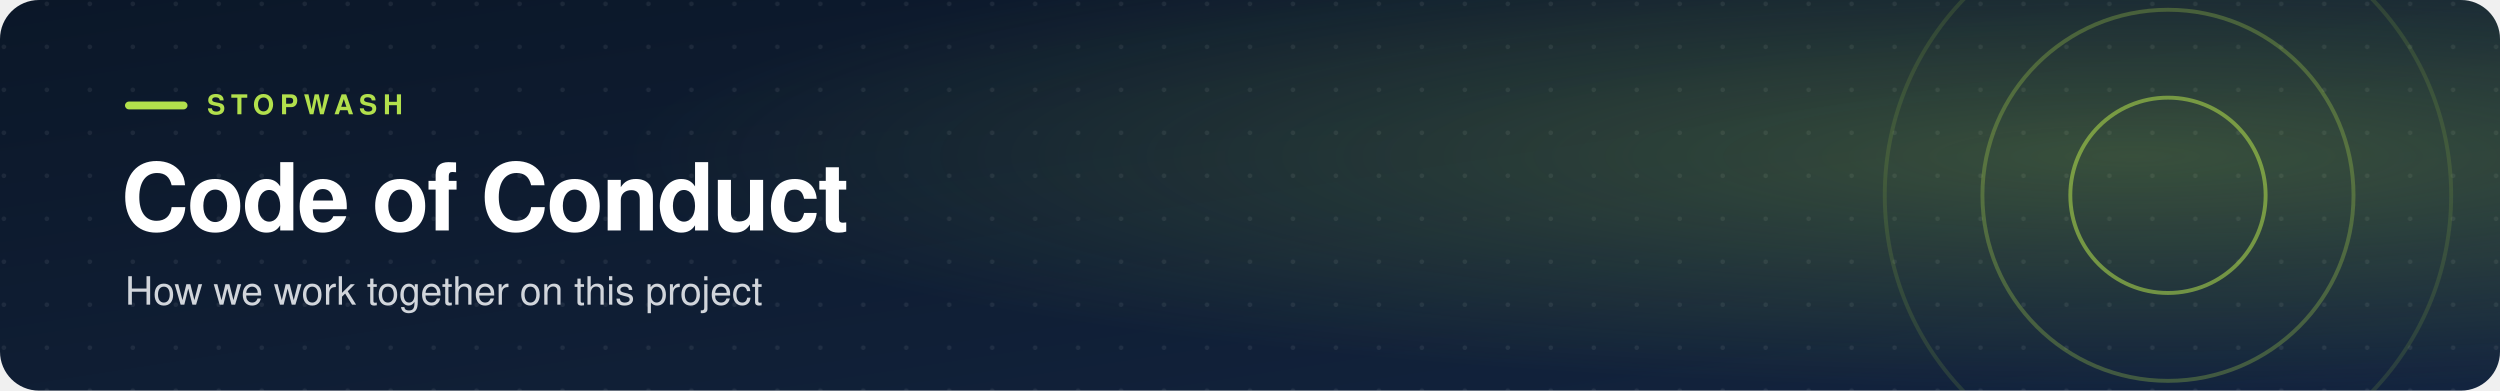
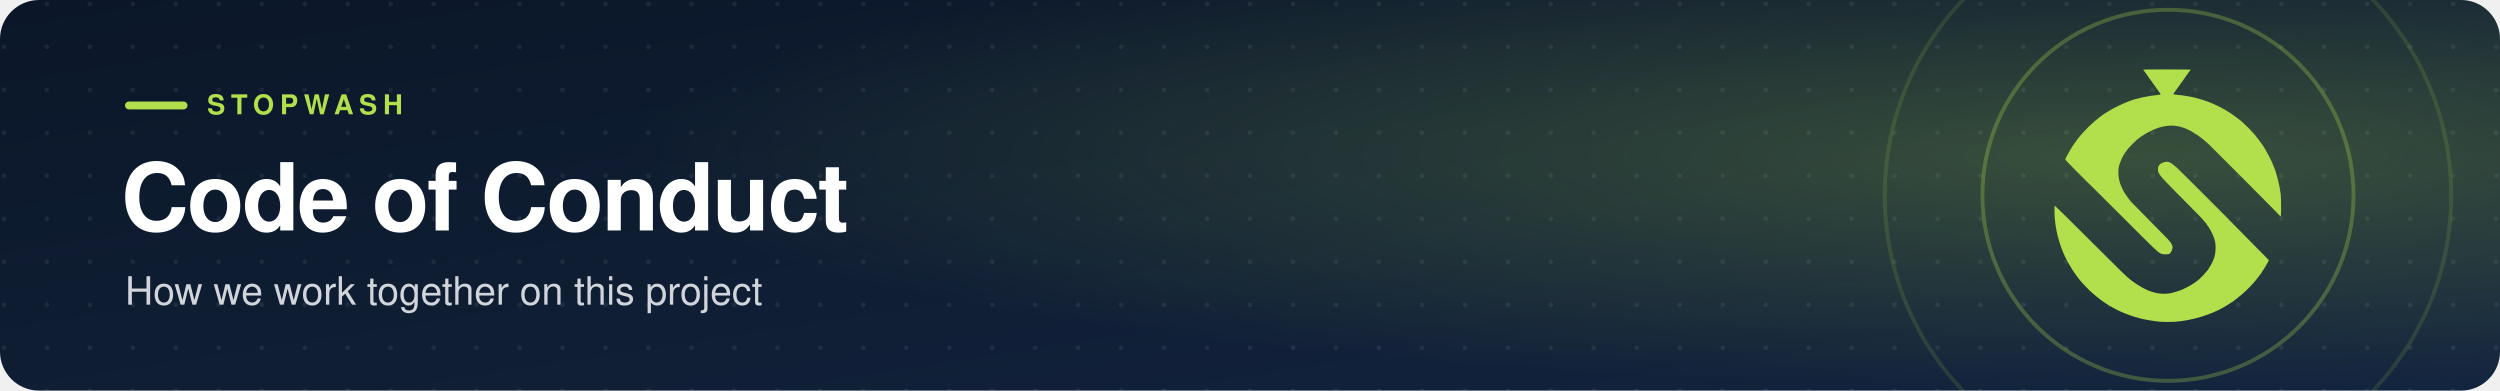
<svg xmlns="http://www.w3.org/2000/svg" width="1280" height="200" viewBox="0 0 1280 200" role="img" aria-label="STOPWASH: Code of Conduct">
  <defs>
    <linearGradient id="bg" x1="0" y1="0" x2="1" y2="1">
      <stop offset="0" stop-color="#0b1728" />
      <stop offset="1" stop-color="#13243f" />
    </linearGradient>
    <radialGradient id="glow" cx="0.85" cy="0.4" r="0.6">
      <stop offset="0" stop-color="#b2e04c" stop-opacity="0.25" />
      <stop offset="1" stop-color="#b2e04c" stop-opacity="0" />
    </radialGradient>
    <pattern id="dots" width="22" height="22" patternUnits="userSpaceOnUse">
      <circle cx="2" cy="2" r="1.2" fill="#ffffff" fill-opacity="0.07" />
    </pattern>
    <clipPath id="frame">
      <rect width="1280" height="200" rx="20" />
    </clipPath>
  </defs>
  <g clip-path="url(#frame)">
    <rect width="1280" height="200" fill="url(#bg)" />
    <rect width="1280" height="200" fill="url(#dots)" />
    <rect width="1280" height="200" fill="url(#glow)" />
    <g fill="none" stroke="#b2e04c">
-       <circle cx="1110" cy="100" r="50" stroke-opacity="0.55" stroke-width="2" />
      <circle cx="1110" cy="100" r="95" stroke-opacity="0.28" stroke-width="2" />
      <circle cx="1110" cy="100" r="145" stroke-opacity="0.13" stroke-width="2" />
    </g>
+     <path id="stopwash-mark" fill="#b2e04c" fill-rule="evenodd" transform="translate(1051.2 35.0) scale(0.13684)" d="M398.5 947.9C393 947.5 384.2 946.5 379 945.6C373.8 944.7 365 943.3 359.5 942.5C313.7 935.2 261.6 917.1 222.6 894.8C218.7 892.6 214.1 889.9 212.3 888.9C180.5 870.7 140.5 837.8 113.5 807.6C109.1 802.7 104.8 797.9 104 797C100.5 793.4 82 769.1 82 768.1C82 767.6 81.7 767 81.2 766.8C79.7 766.2 64.3 741.6 54.8 724.5C24 669.4 5 596.6 5 534C5 522.4 5.4 513.9 6 513.5C6.5 513.2 65.5 571.4 137.2 642.8C265.7 771 274.2 779.2 291 792.1C348.2 836.1 397.2 851.2 446 839.8C453.6 838.1 475.5 831.1 478.6 829.5C480.2 828.7 481.9 828 482.3 828C483.7 828 507 816.1 515.6 811C540.1 796.5 554 784.1 578.1 755.2C579.1 753.9 580 752.7 580 752.5C580 752.3 582.1 749.1 584.6 745.3C589.8 737.6 600 717.4 600 714.8C600 713.9 600.4 712.9 600.9 712.5C601.4 712.2 602.1 710.5 602.5 708.7C602.9 707 603.7 703.7 604.5 701.5C607.8 691.4 609 667.5 606.9 653.8C603.9 634.6 594.2 612 579.6 590.5C577.4 587.2 575.2 584.4 574.8 584.2C574.4 584 574 583.2 574 582.5C574 581.8 573.6 581 573.1 580.8C572.6 580.6 569.6 577.1 566.4 573.1C558.8 563.3 553.1 557.4 505 509C396.9 400.4 393 395.9 392.2 379.4C391.4 365.2 398.2 356.5 413.5 351.8C430.5 346.6 437.7 349.4 461.6 370.4C471.3 378.9 681.3 588.9 685.7 594.5C687.4 596.7 715.2 624.8 747.4 657C779.7 689.2 806.3 716.3 806.6 717.3C806.9 718.3 806.1 720.9 804.7 723.3C803.4 725.6 800.6 730.6 798.5 734.5C796.5 738.4 792.2 745.3 789.1 750C786 754.7 783.3 759 783 759.5C782.5 760.6 779 765.9 777.8 767.5C761.2 789.4 756.1 795.9 754 798C752.6 799.4 749.3 803.1 746.6 806.3C739.5 814.8 721.6 832.5 708.7 843.8C697.5 853.6 668.7 876 667.2 876C666.8 876 665.5 876.7 664.5 877.5C662 879.4 650.7 886.6 646 889.3C644.1 890.4 640.2 892.6 637.5 894.2C589.6 922.1 520 943.1 458.5 948C444.7 949.1 413.1 949.1 398.5 947.9ZM405.9 694.2C392.1 688.6 386.8 683.6 253 549.5C191.7 488 140 436.6 138.1 435.2C134.7 432.6 126.9 424.8 74.7 372.1C48.7 345.9 45 341.7 45.6 339.8C47.5 333.7 66.1 300.8 76.3 285.5C81.9 277.2 100.4 252.7 104 249C104.8 248.1 109.5 242.9 114.5 237.4C139.7 209.6 172.2 181.8 199.4 165.1C203 162.8 209 159.1 212.8 156.8C226.8 148.1 263.2 130.7 279 125C280.9 124.4 283.4 123.4 284.5 122.9C306 113.6 358.3 102.2 393.5 99.2C402.8 98.4 403.6 97.3 399.3 91.8C397.8 89.8 395.8 87.2 395 86C394.2 84.8 392.9 83.2 392.2 82.4C391.6 81.7 391 80.9 391 80.6C391 80.3 388.9 77.2 386.2 73.7C383.6 70.2 377.7 61.8 373 55.1C368.3 48.4 363.8 42 363 41C362.2 40 360.8 38.2 360 37C359.2 35.8 357.1 32.9 355.4 30.6C353.8 28.4 349.4 22.1 345.6 16.8C341.9 11.4 338.5 7 338 7C337.4 7 337 6.3 337 5.5C337 4.2 347.5 4 425.3 4C473.9 4 514 4.3 514.3 4.6C514.7 5 513.8 6.7 512.4 8.4C511 10.1 507.4 14.9 504.4 19C501.5 23.1 498.6 27 498 27.7C497.5 28.4 497 29.1 497 29.4C497 29.7 494.9 32.8 492.2 36.3C489.6 39.8 485.2 45.9 482.5 49.9C477.6 57 467.9 70.5 466.2 72.5C465.8 73 462.3 77.9 458.5 83.3C454.6 88.8 451.1 93.8 450.5 94.6C448.7 97.1 451.2 97.9 464.5 99C486.5 100.9 515.9 105.8 534.5 110.7C548.7 114.4 571.8 121.7 579.6 124.8C602.4 134.1 609.1 137 620 142.6C639.3 152.4 646.6 156.6 667 169.9C672.4 173.4 701 194.7 702 196C702.3 196.3 706.5 200.2 711.5 204.6C724.9 216.4 736.7 228.3 752.8 246.4C760.9 255.6 782.5 284.2 786.5 291.2C787 292.1 790.8 298.3 794.8 305C801 315.2 818 347.7 818 349.3C818 349.6 819.4 352.8 821 356.3C822.6 359.9 824 363.1 824 363.5C824 363.9 824.7 365.6 825.4 367.3C835.4 388.9 847.8 438.3 851.5 470.5C853.2 485.7 853.6 550.5 852 553C851.2 554.2 849.5 553 843.1 546.5C838.7 542.1 834.8 537.7 834.3 536.8C833.5 535.1 596.2 297.1 582.4 284.1C578.5 280.5 573.2 275.7 570.5 273.5C567.9 271.3 565.2 269.1 564.6 268.5C549 255 525.8 239.5 507.8 230.6C465.3 209.8 427.4 208.8 380.5 227.3C360.9 235.1 330.2 253 315 265.6C309.4 270.3 283.7 296.1 280 300.9C275.1 307 262 326.2 262 327.1C262 327.6 260.7 330.1 259.2 332.7C256.7 337 251.4 350 247.9 360.5C241.8 379.1 243.1 408.8 251.2 432C254.4 441.3 264.6 462.6 267 465C267.3 465.3 268.1 466.6 268.9 468C271.2 472.2 284.8 491.3 287.8 494.6C289.4 496.3 291.7 499 292.9 500.6C294.1 502.2 324 532.5 359.4 568C394.7 603.5 425.8 635.2 428.6 638.4C431.3 641.7 434.5 645.5 435.7 646.8C442.2 653.8 447 663.6 447 669.4C447 676.4 440.6 690.5 436.1 693.7C432.3 696.3 411.9 696.6 405.9 694.2Z" />
    <rect x="64" y="52" width="32" height="4" rx="2" fill="#b2e04c" />
    <text x="106" y="58.5" font-family="'Segoe UI', 'Helvetica Neue', Helvetica, Arial, sans-serif" font-size="14" font-weight="700" letter-spacing="3" fill="#b2e04c">STOPWASH</text>
    <text x="62" y="118" font-family="'Segoe UI', 'Helvetica Neue', Helvetica, Arial, sans-serif" font-size="48" font-weight="800" letter-spacing="-1" fill="#ffffff">Code of Conduct</text>
    <text x="64" y="156" font-family="'Segoe UI', 'Helvetica Neue', Helvetica, Arial, sans-serif" font-size="20" fill="#d1d5db">How we work together on this project</text>
  </g>
</svg>
